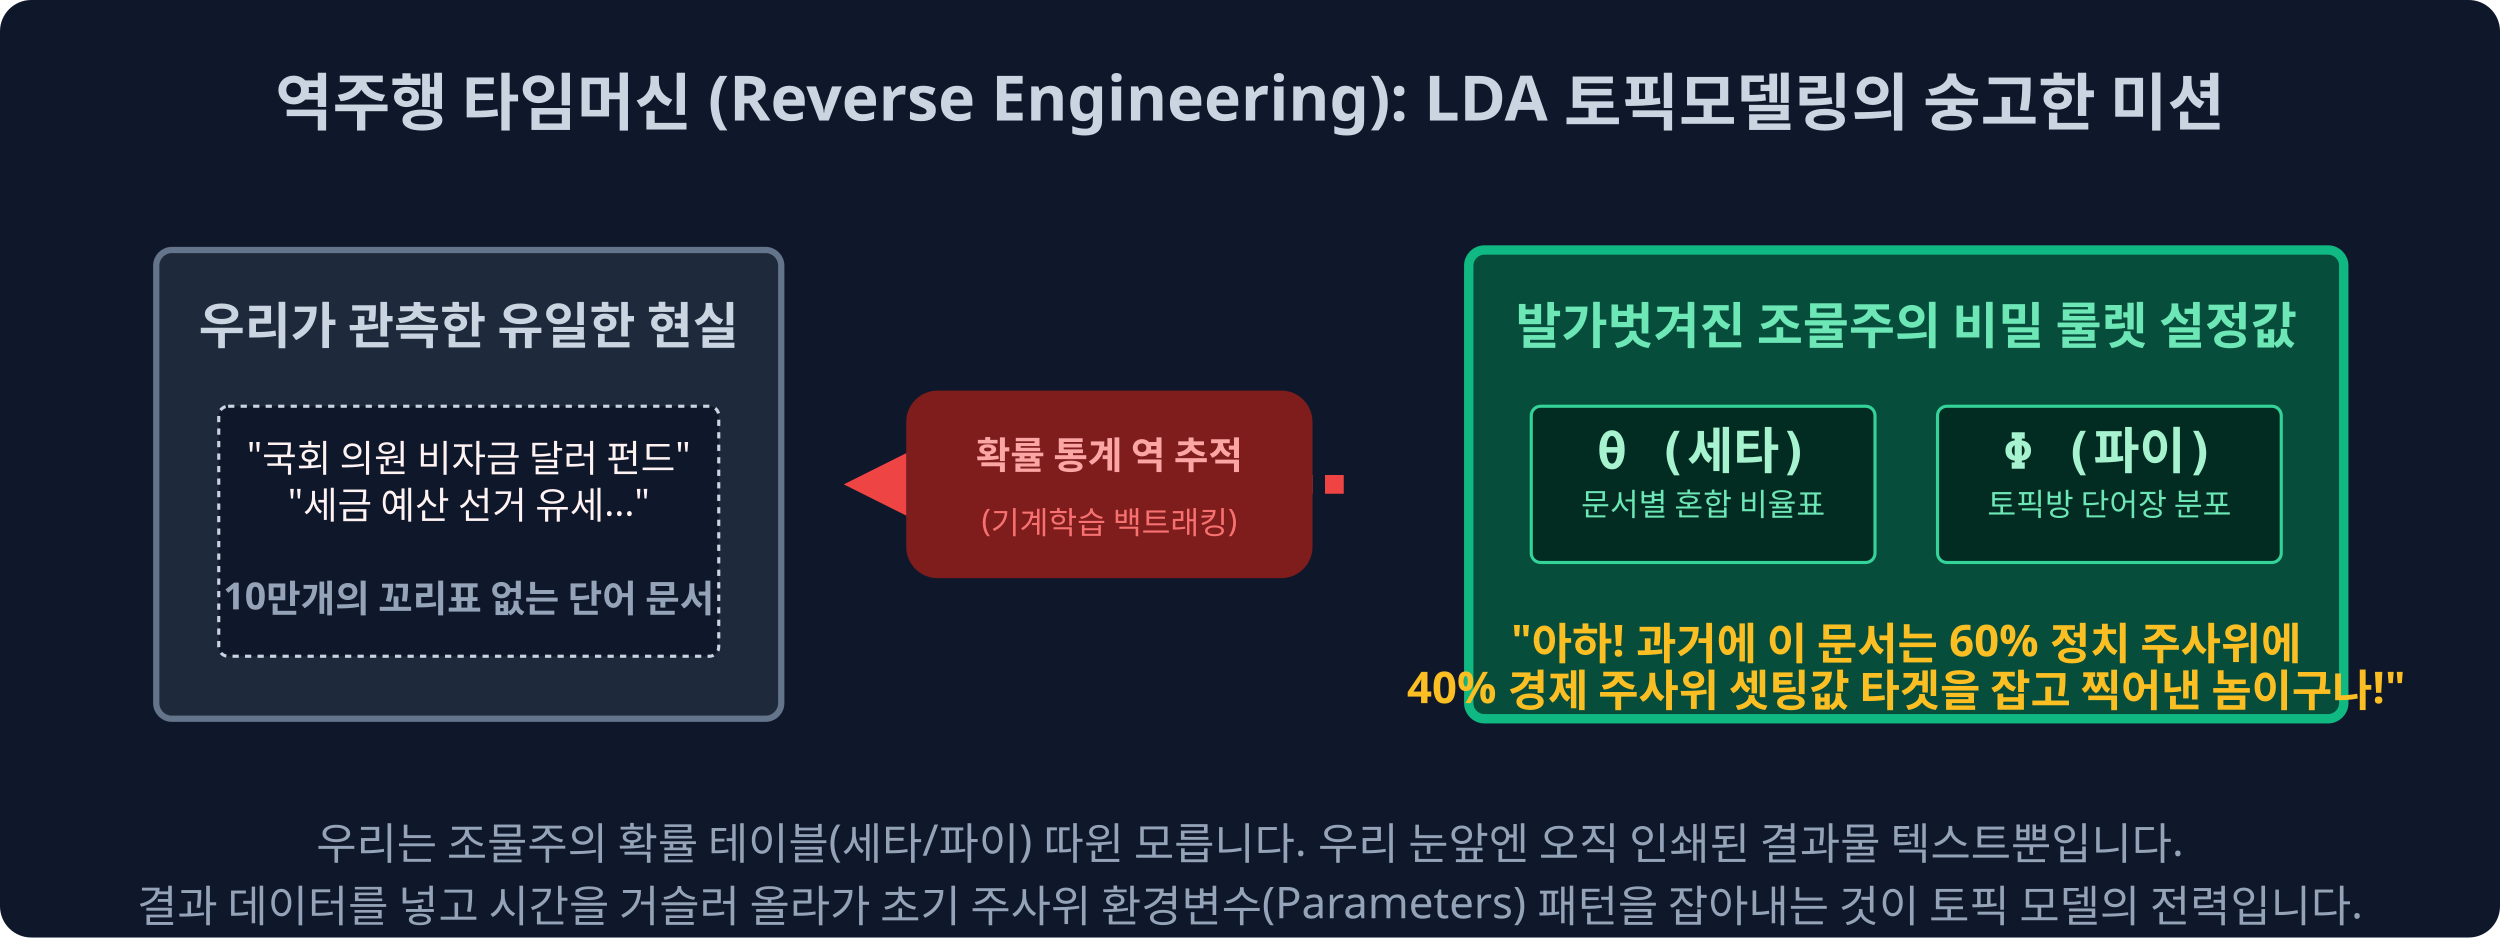
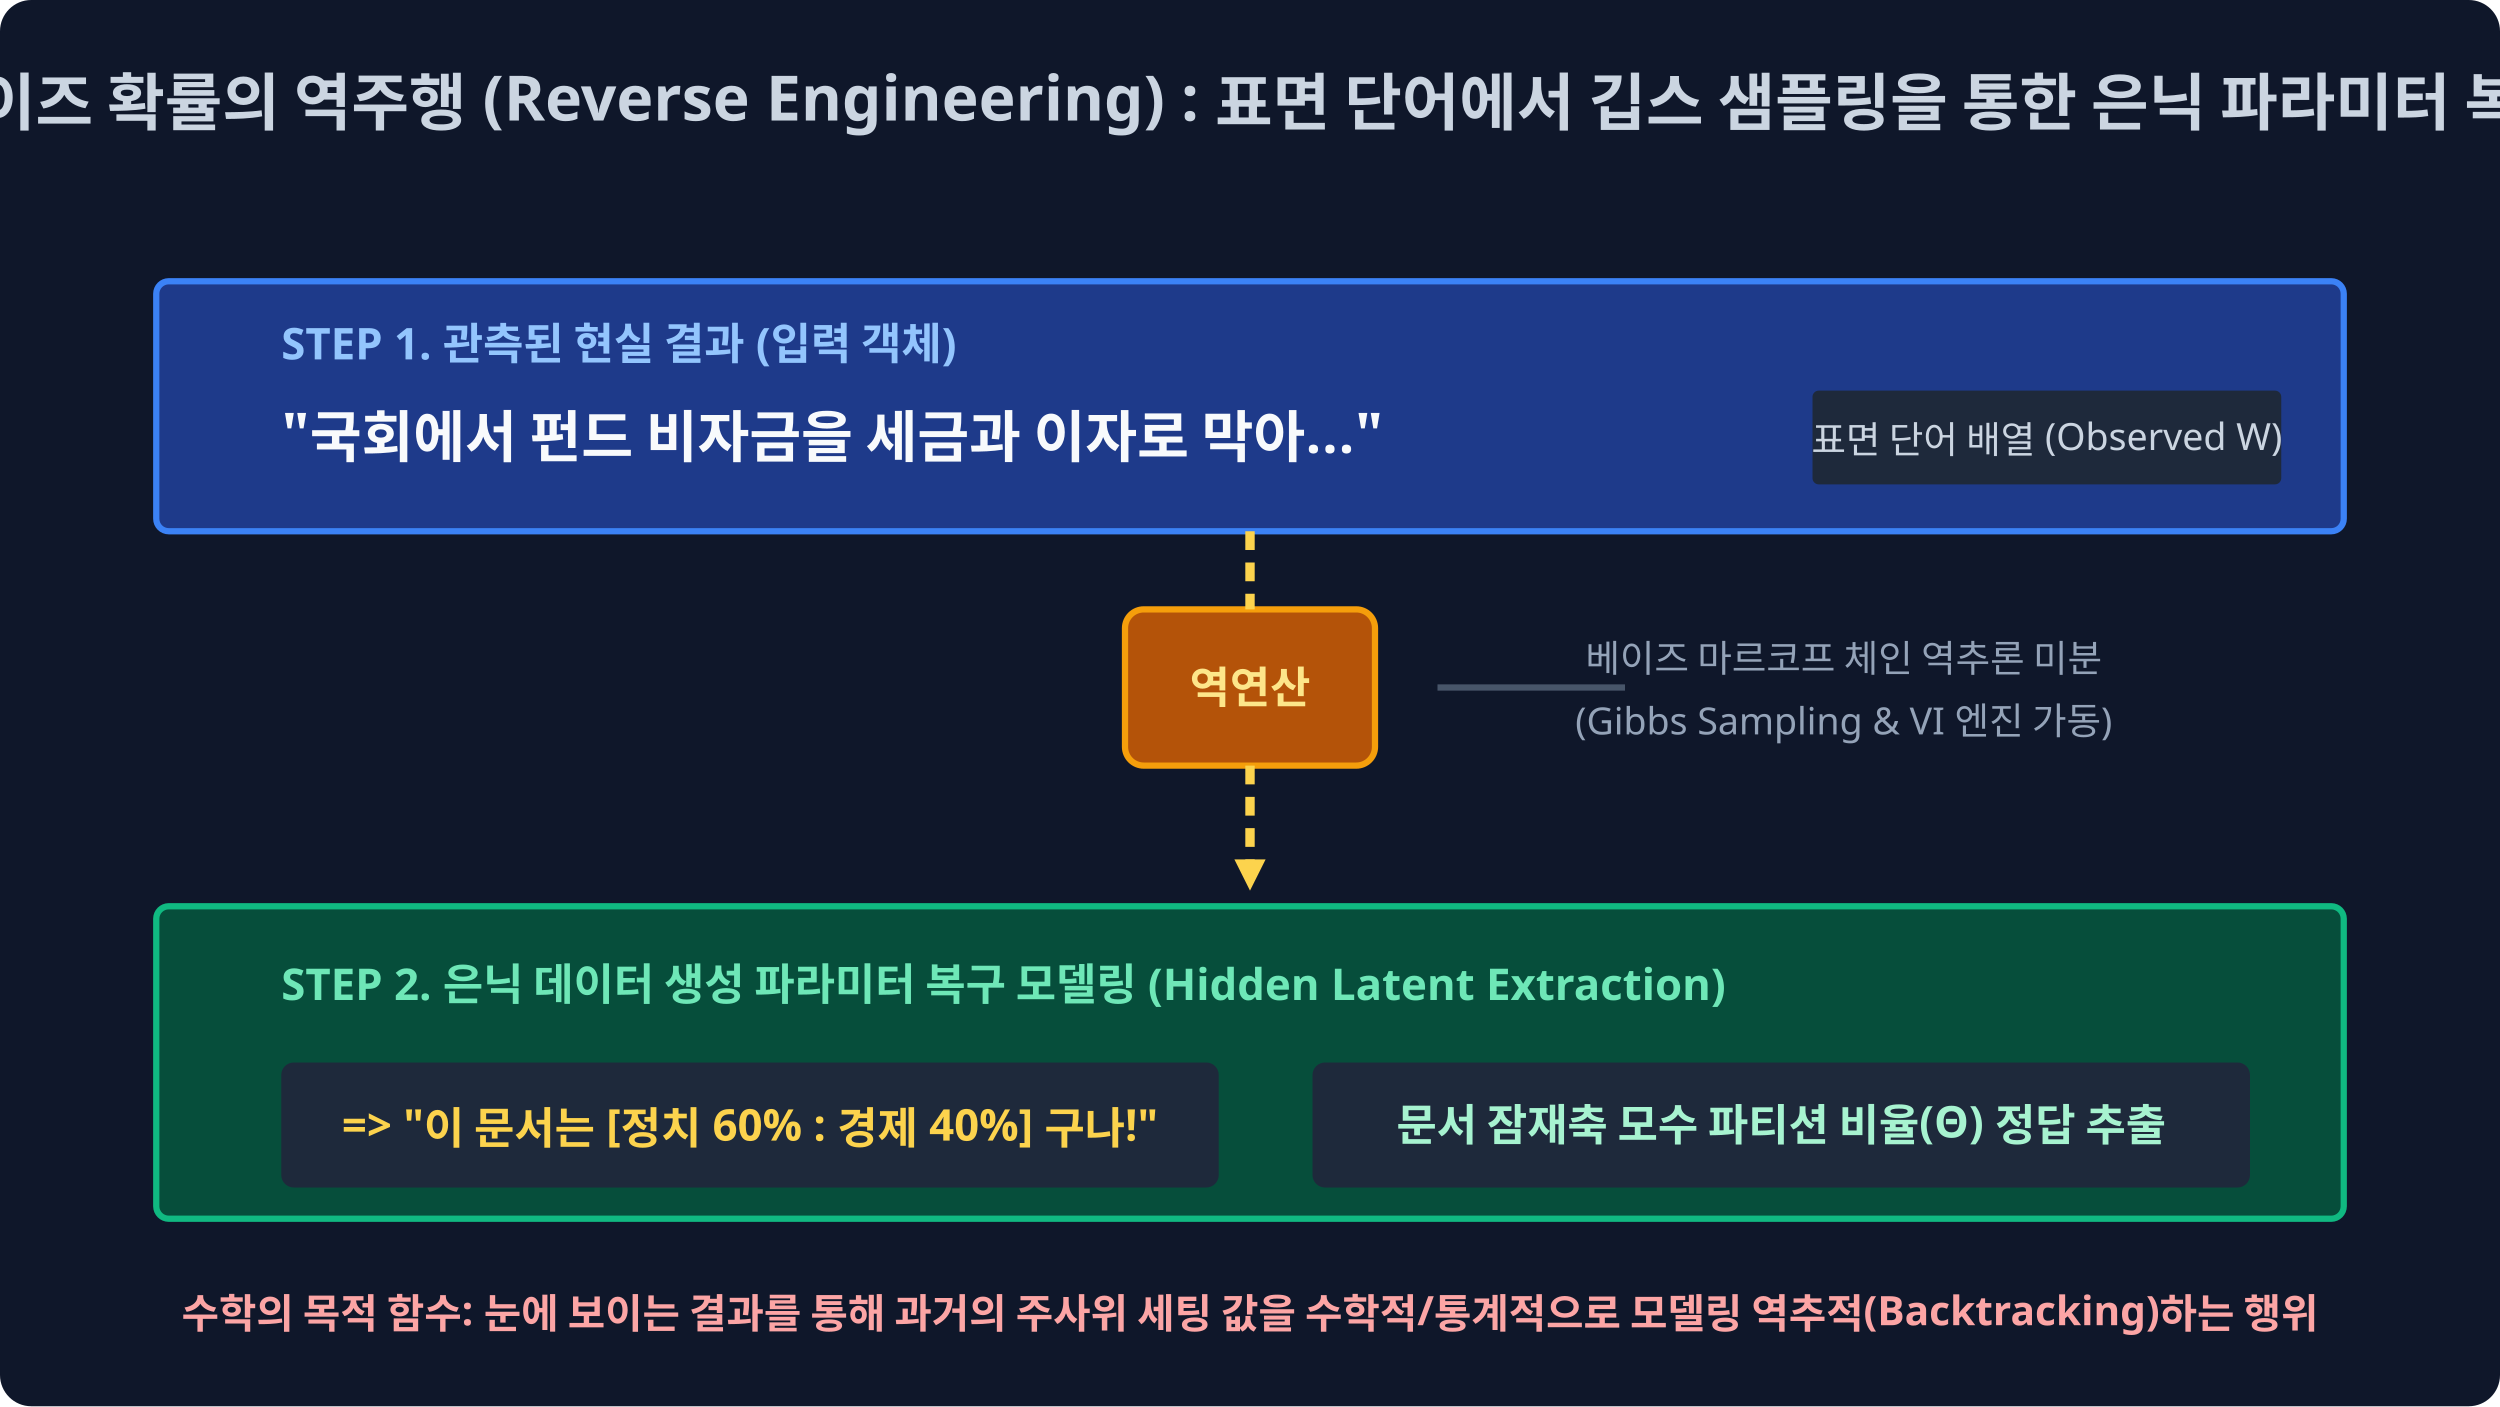
- <svg xmlns="http://www.w3.org/2000/svg" viewBox="0 0 800 300">
-   <rect width="800" height="300" fill="#0f172a" rx="10" />
-   <text x="400" y="40" fill="#cbd5e1" font-family="sans-serif" font-size="20" font-weight="bold" text-anchor="middle">역주행 타임머신 (Reverse Engineering): LDA 토픽모델링의 숭고한 미션</text>
-   <rect x="50" y="80" width="200" height="150" fill="#1e293b" stroke="#64748b" stroke-width="2" rx="5" />
-   <text x="150" y="110" fill="#cbd5e1" font-family="sans-serif" font-size="16" font-weight="bold" text-anchor="middle">우리가 관측한 유일한 현실</text>
-   <rect x="70" y="130" width="160" height="80" fill="#0f172a" stroke="#cbd5e1" stroke-dasharray="2,2" rx="3" />
-   <text x="150" y="150" fill="#fef2f2" font-family="sans-serif" font-size="12" text-anchor="middle">"국회 의원 비자금 달러 펀드"</text>
-   <text x="150" y="165" fill="#fef2f2" font-family="sans-serif" font-size="12" text-anchor="middle">"세금 예산 선거 유세..."</text>
-   <text x="150" y="195" fill="#94a3b8" font-family="sans-serif" font-size="12" font-weight="bold" text-anchor="middle">10만개의 꼬리표 없는 단어 문서</text>
-   <path d="M 280 155 L 430 155" stroke="#ef4444" stroke-width="6" stroke-dasharray="8,4" fill="none" marker-start="url(#reverse-arrow)" />
-   <rect x="290" y="125" width="130" height="60" fill="#7f1d1d" rx="10" />
-   <text x="355" y="150" fill="#fca5a5" font-family="sans-serif" font-size="12" font-weight="bold" text-anchor="middle">확률 통계 역 추적</text>
-   <text x="355" y="170" fill="#f87171" font-family="sans-serif" font-size="10" text-anchor="middle">(기계학습 백트래킹)</text>
-   <path d="M 270 155 L 290 145 L 290 165 Z" fill="#ef4444" />
-   <rect x="470" y="80" width="280" height="150" fill="#064e3b" stroke="#10b981" stroke-width="3" rx="5" />
-   <text x="610" y="110" fill="#6ee7b7" font-family="sans-serif" font-size="16" font-weight="bold" text-anchor="middle">발가벗겨진 조물주의 비밀 룰렛 설정값</text>
-   <rect x="490" y="130" width="110" height="50" fill="#022c22" stroke="#34d399" stroke-width="1" rx="3" />
-   <text x="545" y="150" fill="#a7f3d0" font-family="monospace" font-size="16" font-weight="bold" text-anchor="middle">θ (세타)</text>
-   <text x="545" y="165" fill="#6ee7b7" font-family="sans-serif" font-size="10" text-anchor="middle">문서별 혼합 비율표</text>
-   <rect x="620" y="130" width="110" height="50" fill="#022c22" stroke="#34d399" stroke-width="1" rx="3" />
-   <text x="675" y="150" fill="#a7f3d0" font-family="monospace" font-size="16" font-weight="bold" text-anchor="middle">Φ (파이)</text>
-   <text x="675" y="165" fill="#6ee7b7" font-family="sans-serif" font-size="10" text-anchor="middle">토픽방 단어장 분포</text>
-   <text x="610" y="210" fill="#fbbf24" font-family="sans-serif" font-size="14" font-weight="bold" text-anchor="middle">"아하! 과거에 이 문서는 60% 정치 주사위에</text>
-   <text x="610" y="225" fill="#fbbf24" font-family="sans-serif" font-size="14" font-weight="bold" text-anchor="middle">40% 경제 주사위 셋팅값 타겟을 잡고 찍어낸 놈이구나!"</text>
-   <text x="400" y="275" fill="#94a3b8" font-family="sans-serif" font-size="14" text-anchor="middle">우리는 조물주의 확률 테이블(세타/파이) 따윈 모릅니다. 우리 눈앞엔 오직 인쇄된 결과물 텍스트뿐입니다.</text>
-   <text x="400" y="295" fill="#94a3b8" font-family="sans-serif" font-size="14" text-anchor="middle">결과 데이터를 넣고 시간을 거슬러 올라가 초기 주사위 환경변수(Parameters) 패턴을 잡아내는 것이 토픽 모델의 전력입니다.</text>
+ <svg xmlns="http://www.w3.org/2000/svg" viewBox="0 0 800 450">
+   <rect width="800" height="450" fill="#0f172a" rx="10" />
+   <text x="400" y="40" fill="#cbd5e1" font-family="sans-serif" font-size="20" font-weight="bold" text-anchor="middle">베이즈 확률의 역주행 (Reverse Engineering) : 표면 단어에서 깁스 샘플링을 통한 은닉 파라미터 복원</text>
+   <rect x="50" y="90" width="700" height="80" fill="#1e3a8a" stroke="#3b82f6" stroke-width="2" rx="4" />
+   <text x="90" y="115" fill="#93c5fd" font-family="sans-serif" font-size="14" font-weight="bold" text-anchor="start">STEP 1. 관측된 현실 결과 (입력 객체)</text>
+   <text x="90" y="145" fill="#f8fafc" font-family="serif" font-size="18" font-weight="bold" text-anchor="start">"국회에서 펀드 비자금을 세금과 이자로 막아..."</text>
+   <rect x="580" y="125" width="150" height="30" fill="#1e293b" rx="2" />
+   <text x="655" y="145" fill="#cbd5e1" font-family="sans-serif" font-size="12" text-anchor="middle">표면 단어 배열 (Observed W)</text>
+   <rect x="360" y="195" width="80" height="50" fill="#b45309" stroke="#f59e0b" stroke-width="2" rx="6" />
+   <text x="400" y="225" fill="#fde68a" font-family="sans-serif" font-size="14" font-weight="bold" text-anchor="middle">역연산</text>
+   <line x1="400" y1="170" x2="400" y2="195" stroke="#fcd34d" stroke-width="3" stroke-dasharray="6,4" />
+   <line x1="400" y1="245" x2="400" y2="280" stroke="#fcd34d" stroke-width="3" stroke-dasharray="6,4" />
+   <polygon points="395,275 400,285 405,275" fill="#fcd34d" />
+   <path d="M 460 220 L 520 220" stroke="#475569" stroke-width="2" />
+   <text x="590" y="215" fill="#94a3b8" font-family="sans-serif" font-size="12" text-anchor="middle">베이즈 마르코프 체인 역추론 미분</text>
+   <text x="590" y="235" fill="#94a3b8" font-family="sans-serif" font-size="12" text-anchor="middle">(Gibbs Sampling &amp; VI 엔진 가동)</text>
+   <rect x="50" y="290" width="700" height="100" fill="#064e3b" stroke="#10b981" stroke-width="2" rx="4" />
+   <text x="90" y="320" fill="#6ee7b7" font-family="sans-serif" font-size="14" font-weight="bold" text-anchor="start">STEP 2. 은닉 데이터 생성 파라미터 복구 모델링 (Hidden Latent Extraction)</text>
+   <rect x="90" y="340" width="300" height="40" fill="#1e293b" rx="4" />
+   <text x="240" y="365" fill="#fcd34d" font-family="sans-serif" font-size="14" font-weight="bold" text-anchor="middle">=&gt; "이 문서는 [정치 60% : 경제 40%] 구나!"</text>
+   <rect x="420" y="340" width="300" height="40" fill="#1e293b" rx="4" />
+   <text x="570" y="365" fill="#a7f3d0" font-family="sans-serif" font-size="14" font-weight="bold" text-anchor="middle">문서 잠재축 모수 파티션 비율(Θ) 정답 추출</text>
+   <text x="400" y="425" fill="#fca5a5" font-family="sans-serif" font-size="13" font-weight="bold" text-anchor="middle">수학의 목적 함수: 눈에 보이는 결과를 통해 과거의 주사위 세팅 값을 수학적/통계적으로 모델링 역추적(Backtracking)하는 행위</text>
</svg>
